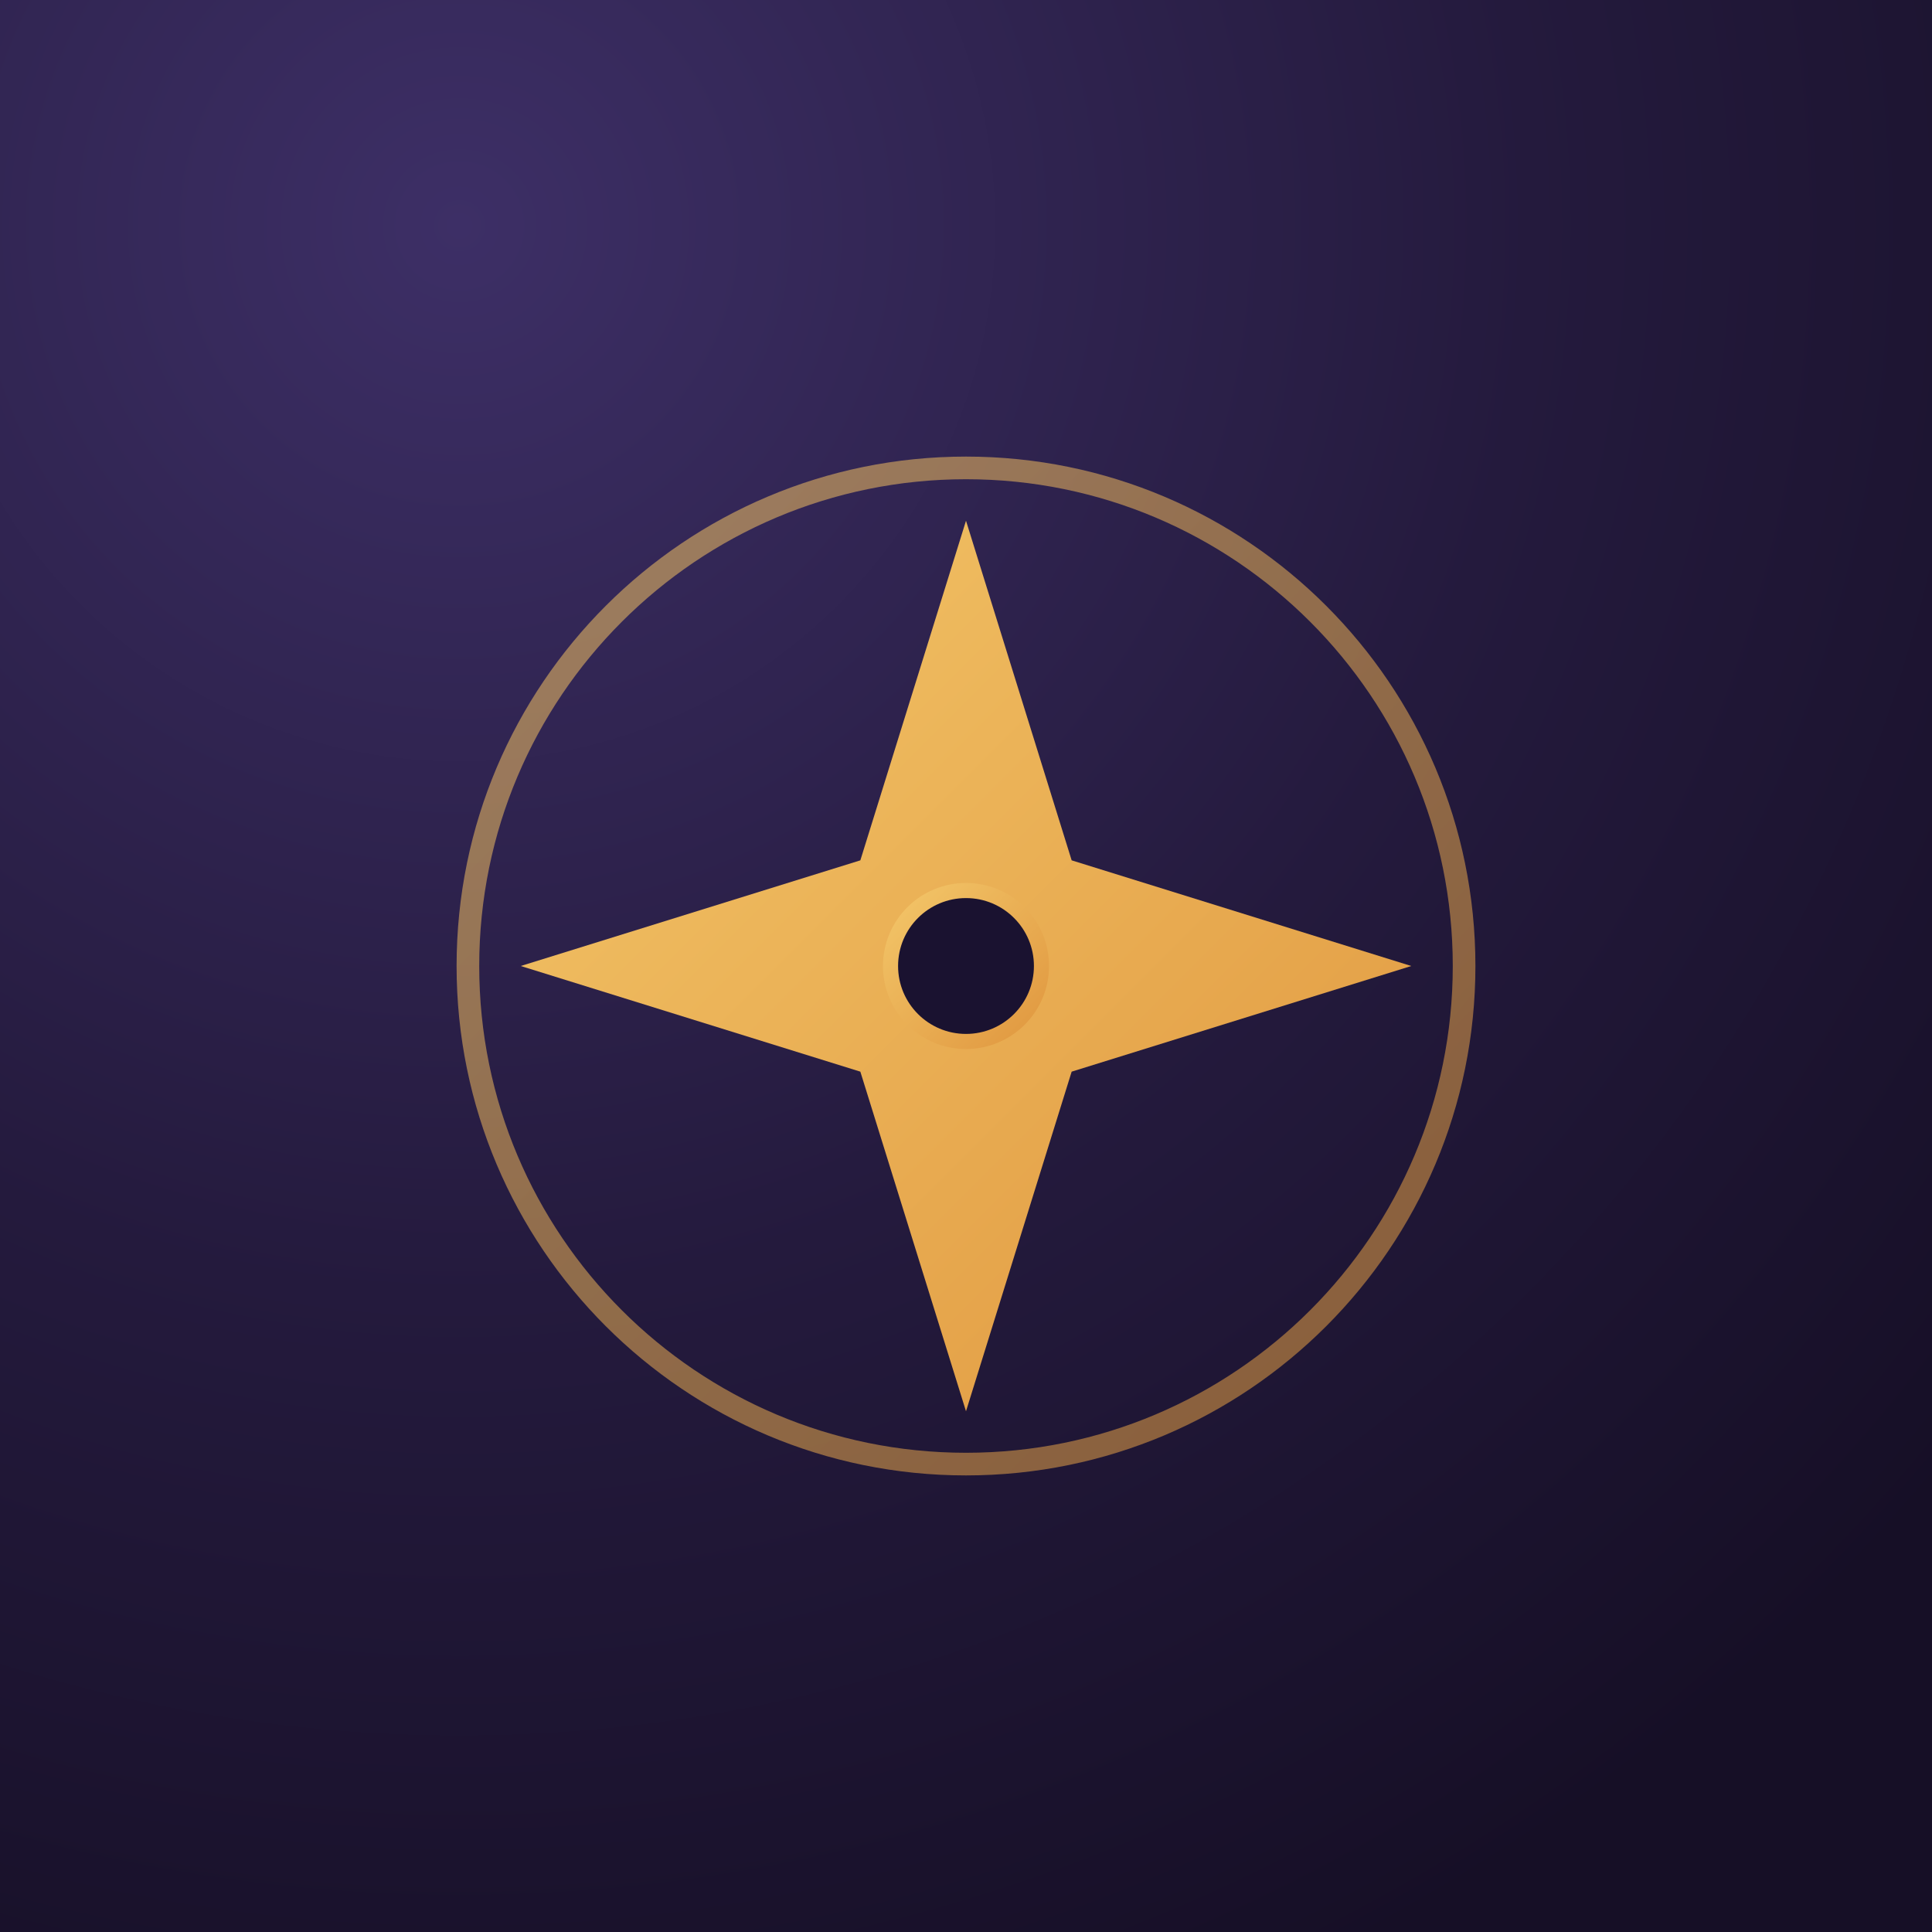
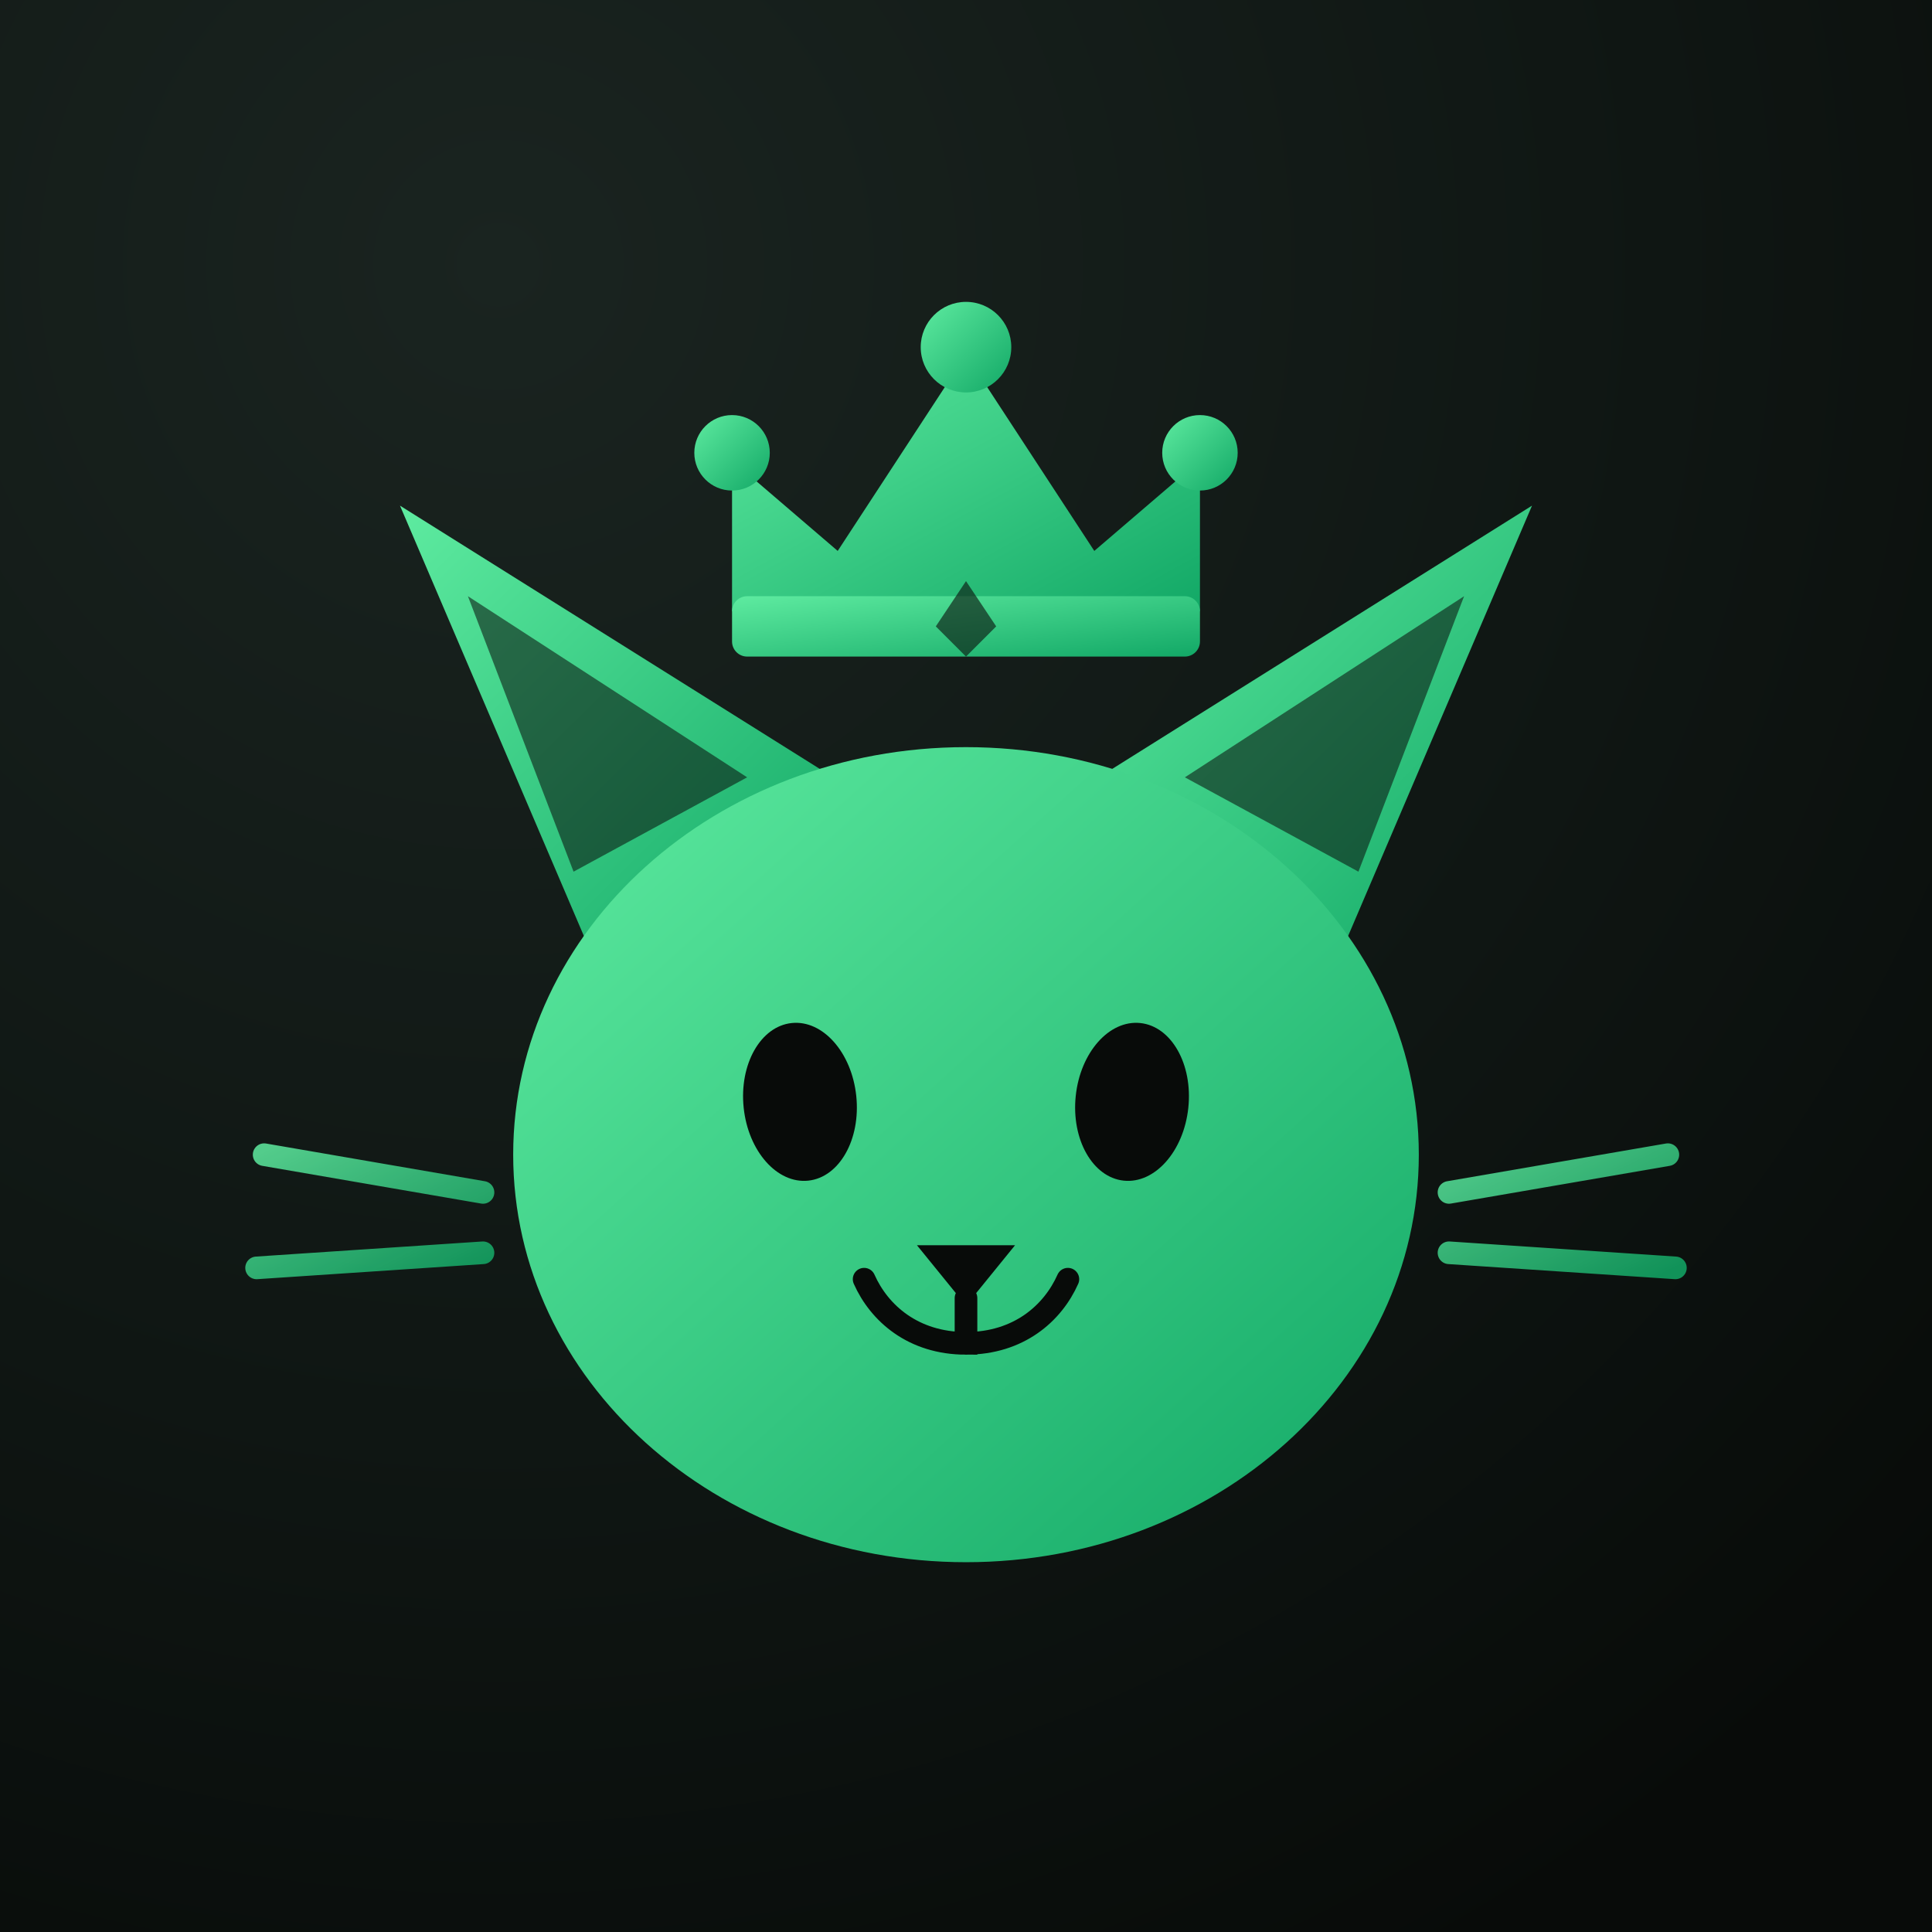
<svg xmlns="http://www.w3.org/2000/svg" width="512" height="512" viewBox="0 0 512 512">
  <defs>
-     <radialGradient id="bg" cx="24%" cy="12%" r="100%">
-       <stop offset="0%" stop-color="#3d2f66" />
-       <stop offset="55%" stop-color="#241a3d" />
-       <stop offset="100%" stop-color="#160f26" />
+     <radialGradient id="bg" cx="26%" cy="14%" r="100%">
+       <stop offset="0%" stop-color="#1a2420" />
+       <stop offset="60%" stop-color="#0f1613" />
+       <stop offset="100%" stop-color="#080b09" />
    </radialGradient>
    <linearGradient id="mark" x1="0%" y1="0%" x2="100%" y2="100%">
-       <stop offset="0%" stop-color="#f3c669" />
-       <stop offset="100%" stop-color="#e0973f" />
+       <stop offset="0%" stop-color="#5eeba0" />
+       <stop offset="100%" stop-color="#12a866" />
    </linearGradient>
  </defs>
  <rect width="512" height="512" fill="url(#bg)" />
-   <g transform="translate(256 256)">
-     <circle r="132" fill="none" stroke="url(#mark)" stroke-width="6" opacity="0.55" />
-     <path d="M0 -118 L28 -28 L118 0 L28 28 L0 118 L-28 28 L-118 0 L-28 -28 Z" fill="url(#mark)" />
-     <circle r="20" fill="#1a1230" />
-     <circle r="20" fill="none" stroke="url(#mark)" stroke-width="4" />
+   <g transform="translate(256 286)">
+     <path d="M -100 -35 L -150 -152 L -32 -78 Z" fill="url(#mark)" />
+     <path d="M 100 -35 L 150 -152 L 32 -78 Z" fill="url(#mark)" />
+     <path d="M -104 -55 L -132 -128 L -58 -80 Z" fill="#080b09" opacity="0.55" />
+     <path d="M 104 -55 L 132 -128 L 58 -80 Z" fill="#080b09" opacity="0.55" />
+     <ellipse cx="0" cy="20" rx="120" ry="108" fill="url(#mark)" />
+     <ellipse cx="-44" cy="6" rx="15" ry="21" fill="#080b09" transform="rotate(-6 -44 6)" />
+     <ellipse cx="44" cy="6" rx="15" ry="21" fill="#080b09" transform="rotate(6 44 6)" />
+     <path d="M -13 44 L 13 44 L 0 60 Z" fill="#080b09" />
+     <path d="M 0 58 L 0 70 C -14 70 -23 62 -27 53 M 0 70 C 14 70 23 62 27 53" fill="none" stroke="#080b09" stroke-width="6" stroke-linecap="round" />
+     <path d="M -128 30 L -186 20 M -128 46 L -188 50" stroke="url(#mark)" stroke-width="6" stroke-linecap="round" opacity="0.85" />
+     <path d="M 128 30 L 186 20 M 128 46 L 188 50" stroke="url(#mark)" stroke-width="6" stroke-linecap="round" opacity="0.85" />
+     <g transform="translate(0 -158)">
+       <path d="M -62 34 L -62 -6 L -34 18 L 0 -34 L 34 18 L 62 -6 L 62 34 Z" fill="url(#mark)" />
+       <rect x="-62" y="30" width="124" height="16" rx="4" fill="url(#mark)" />
+       <circle cx="-62" cy="-8" r="10" fill="url(#mark)" />
+       <circle cx="0" cy="-36" r="12" fill="url(#mark)" />
+       <circle cx="62" cy="-8" r="10" fill="url(#mark)" />
+       <path d="M -8 38 L 0 26 L 8 38 L 0 46 Z" fill="#080b09" opacity="0.6" />
+     </g>
  </g>
</svg>
